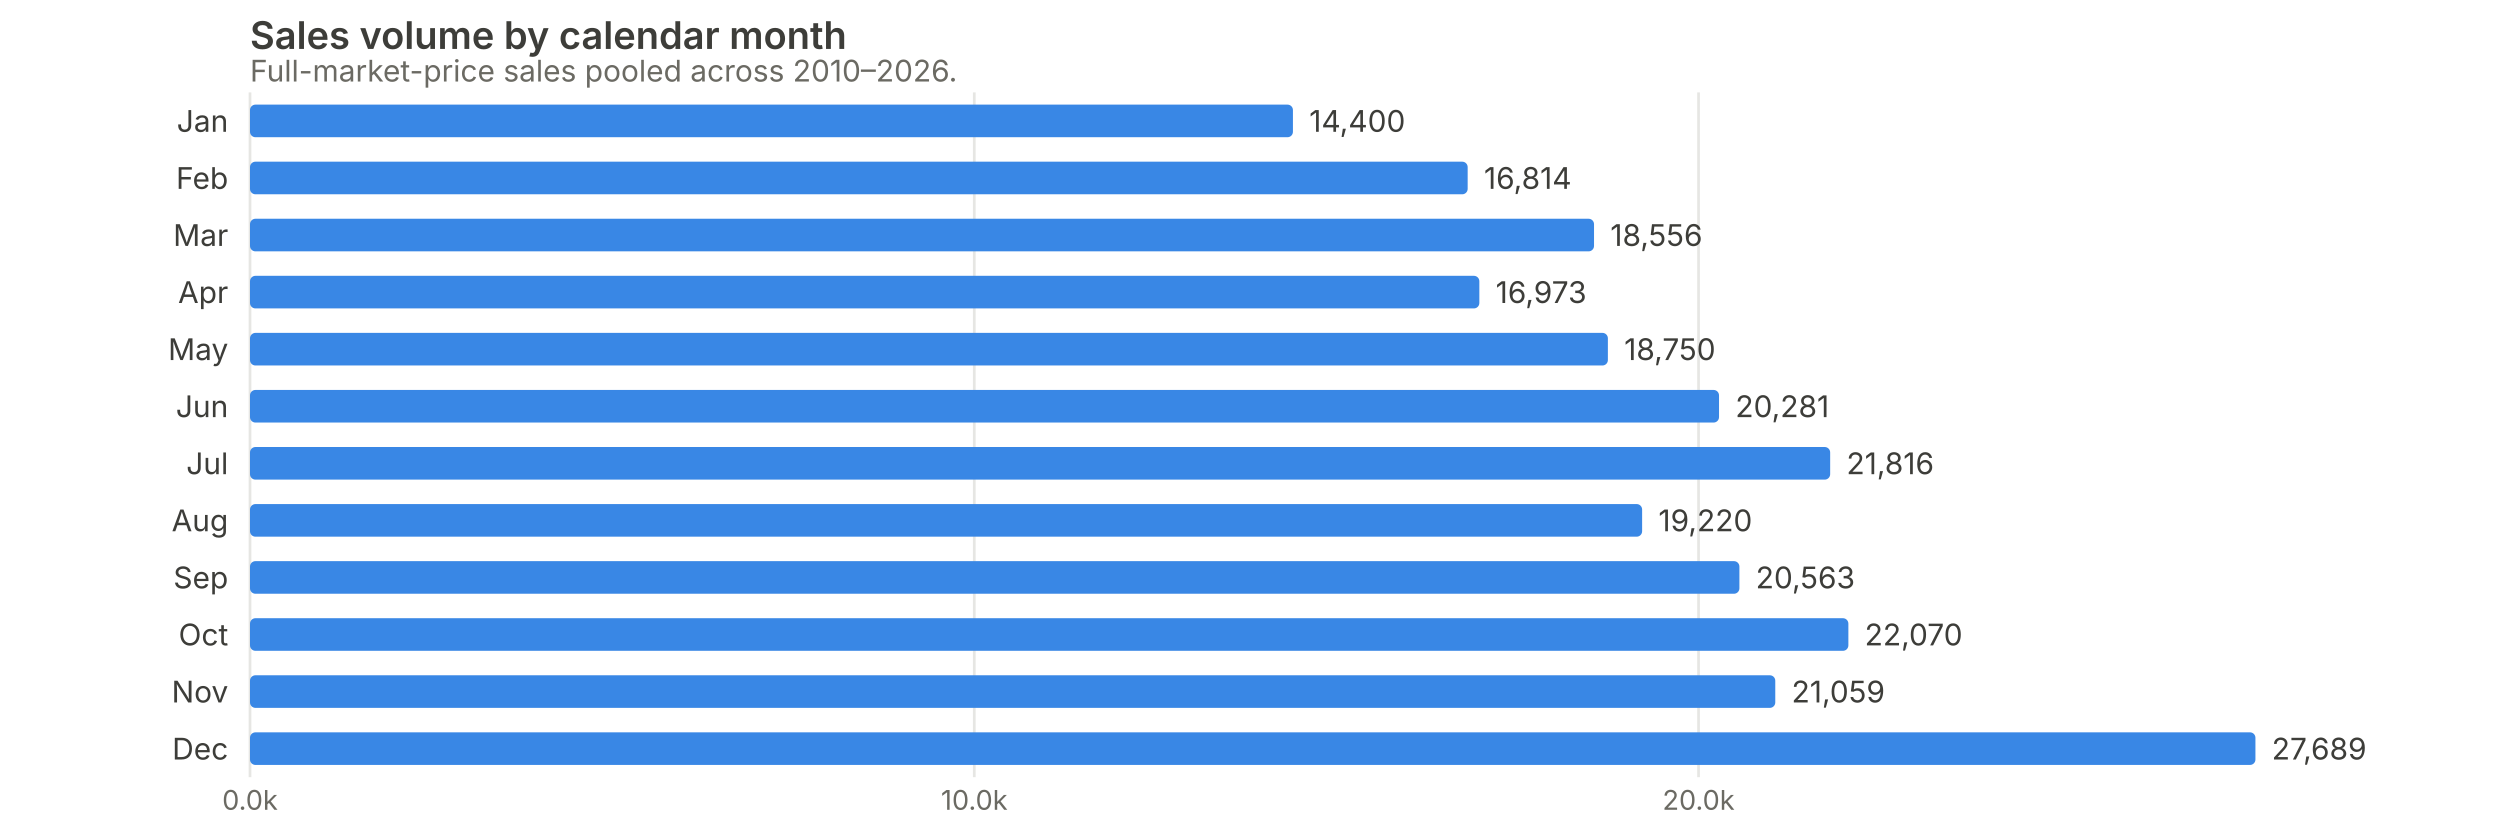
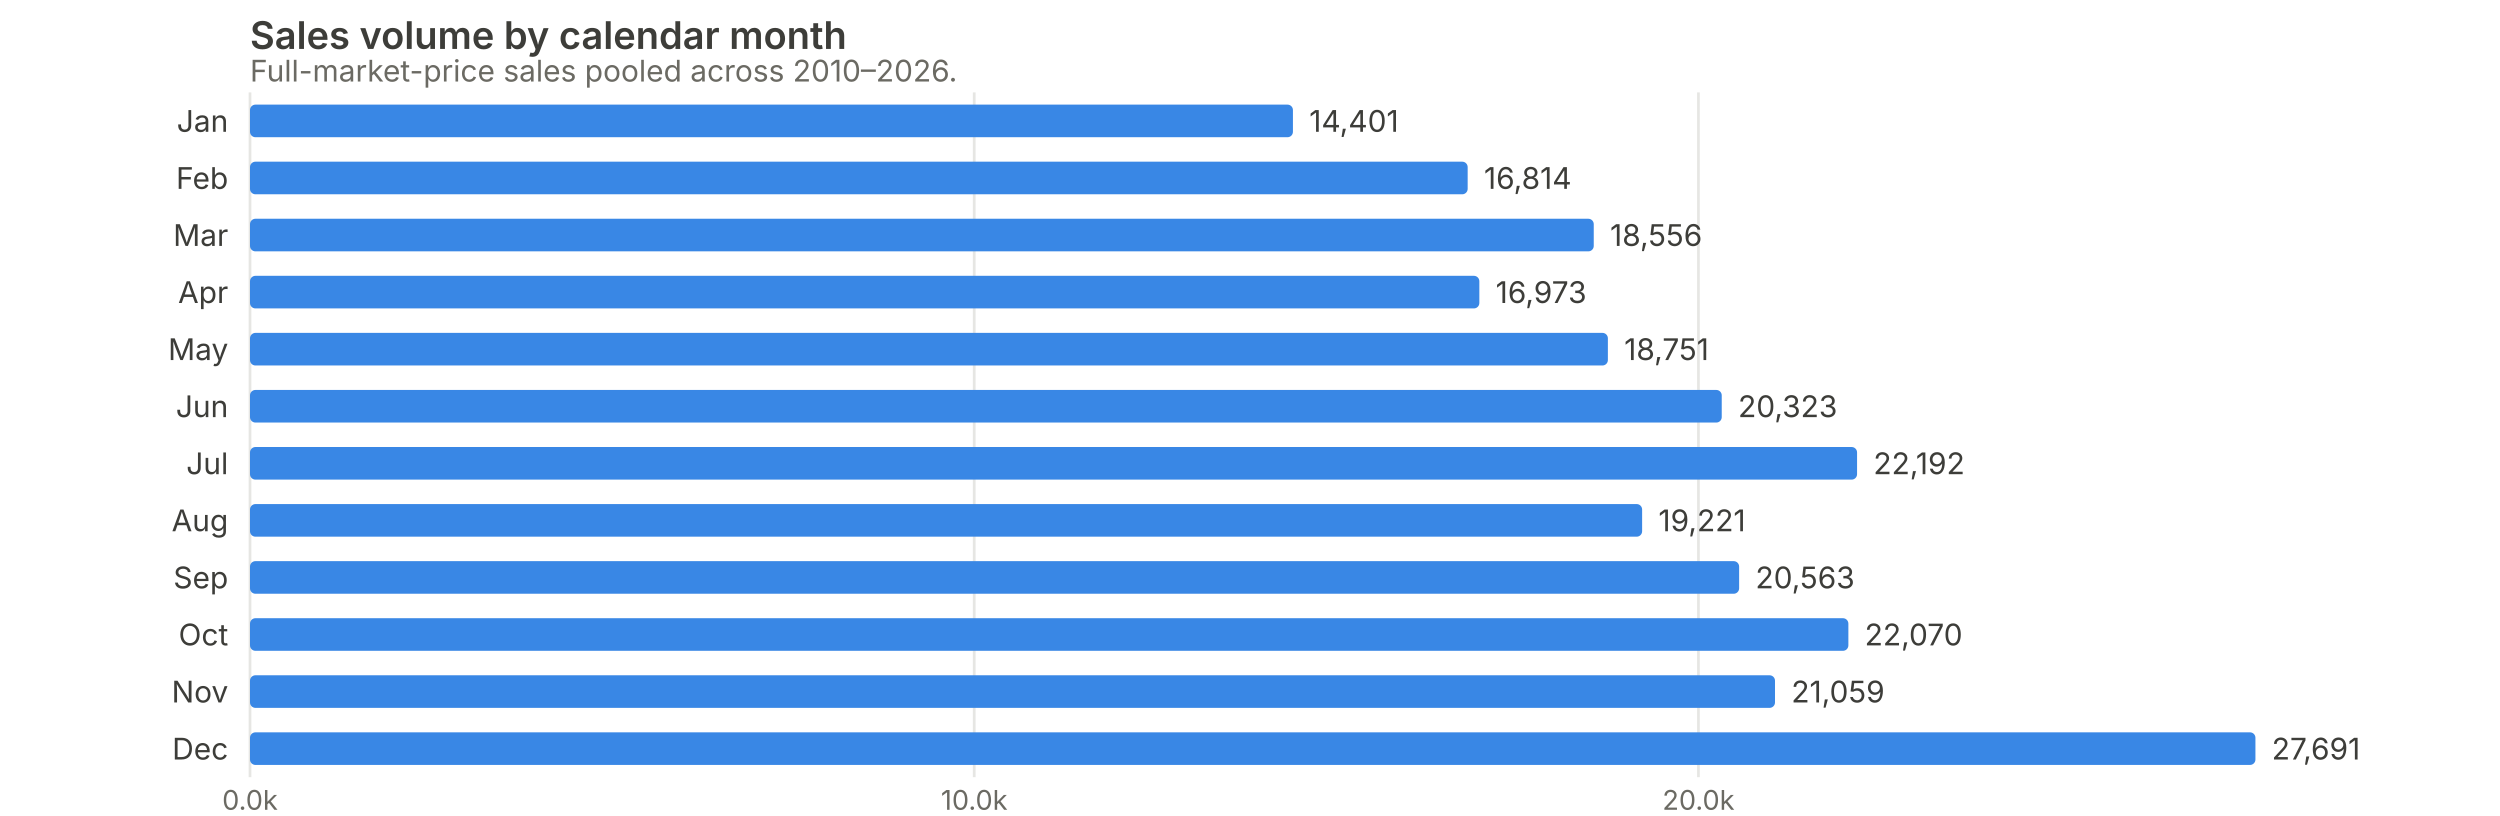
<svg xmlns="http://www.w3.org/2000/svg" width="920" height="300" font-family="system-ui, -apple-system, 'Segoe UI', sans-serif">
  <text x="92" y="18" font-size="14" font-weight="600" fill="#3d3d39">Sales volume by calendar month</text>
  <text x="92" y="30" font-size="11" fill="#6b6a63">Full-market-price sales pooled across 2010–2026.</text>
  <line x1="92" y1="34" x2="92" y2="286" stroke="#e6e6e3" />
  <text x="92" y="298" text-anchor="middle" fill="#6b6a63" font-size="10">0.0k</text>
-   <line x1="358.532" y1="34" x2="358.532" y2="286" stroke="#e6e6e3" />
-   <text x="358.532" y="298" text-anchor="middle" fill="#6b6a63" font-size="10">10.0k</text>
-   <line x1="625.064" y1="34" x2="625.064" y2="286" stroke="#e6e6e3" />
-   <text x="625.064" y="298" text-anchor="middle" fill="#6b6a63" font-size="10">20.0k</text>
+   <line x1="358.513" y1="34" x2="358.513" y2="286" stroke="#e6e6e3" />
+   <text x="358.513" y="298" text-anchor="middle" fill="#6b6a63" font-size="10">10.0k</text>
+   <line x1="625.025" y1="34" x2="625.025" y2="286" stroke="#e6e6e3" />
+   <text x="625.025" y="298" text-anchor="middle" fill="#6b6a63" font-size="10">20.0k</text>
  <text x="84" y="48.5" text-anchor="end" fill="#3d3d39" font-size="11">Jan</text>
  <rect x="92.0" y="38.5" width="383.8" height="12" rx="2" fill="#3987e5" />
-   <text x="481.8" y="48.5" fill="#3d3d39" font-size="11">14,400</text>
+   <text x="481.8" y="48.5" fill="#3d3d39" font-size="11">14,401</text>
  <text x="84" y="69.5" text-anchor="end" fill="#3d3d39" font-size="11">Feb</text>
  <rect x="92.0" y="59.5" width="448.1" height="12" rx="2" fill="#3987e5" />
  <text x="546.1" y="69.5" fill="#3d3d39" font-size="11">16,814</text>
  <text x="84" y="90.5" text-anchor="end" fill="#3d3d39" font-size="11">Mar</text>
-   <rect x="92.0" y="80.5" width="494.6" height="12" rx="2" fill="#3987e5" />
-   <text x="592.6" y="90.5" fill="#3d3d39" font-size="11">18,556</text>
+   <rect x="92.0" y="80.5" width="494.5" height="12" rx="2" fill="#3987e5" />
+   <text x="592.5" y="90.5" fill="#3d3d39" font-size="11">18,556</text>
  <text x="84" y="111.5" text-anchor="end" fill="#3d3d39" font-size="11">Apr</text>
  <rect x="92.0" y="101.5" width="452.4" height="12" rx="2" fill="#3987e5" />
  <text x="550.4" y="111.5" fill="#3d3d39" font-size="11">16,973</text>
  <text x="84" y="132.5" text-anchor="end" fill="#3d3d39" font-size="11">May</text>
  <rect x="92.0" y="122.5" width="499.7" height="12" rx="2" fill="#3987e5" />
-   <text x="597.7" y="132.5" fill="#3d3d39" font-size="11">18,750</text>
+   <text x="597.7" y="132.5" fill="#3d3d39" font-size="11">18,751</text>
  <text x="84" y="153.5" text-anchor="end" fill="#3d3d39" font-size="11">Jun</text>
-   <rect x="92.0" y="143.5" width="540.6" height="12" rx="2" fill="#3987e5" />
-   <text x="638.6" y="153.5" fill="#3d3d39" font-size="11">20,281</text>
+   <rect x="92.0" y="143.5" width="541.6" height="12" rx="2" fill="#3987e5" />
+   <text x="639.6" y="153.5" fill="#3d3d39" font-size="11">20,323</text>
  <text x="84" y="174.5" text-anchor="end" fill="#3d3d39" font-size="11">Jul</text>
-   <rect x="92.0" y="164.5" width="581.5" height="12" rx="2" fill="#3987e5" />
-   <text x="679.5" y="174.5" fill="#3d3d39" font-size="11">21,816</text>
+   <rect x="92.0" y="164.5" width="591.4" height="12" rx="2" fill="#3987e5" />
+   <text x="689.4" y="174.5" fill="#3d3d39" font-size="11">22,192</text>
  <text x="84" y="195.5" text-anchor="end" fill="#3d3d39" font-size="11">Aug</text>
  <rect x="92.0" y="185.5" width="512.3" height="12" rx="2" fill="#3987e5" />
-   <text x="610.3" y="195.5" fill="#3d3d39" font-size="11">19,220</text>
+   <text x="610.3" y="195.5" fill="#3d3d39" font-size="11">19,221</text>
  <text x="84" y="216.5" text-anchor="end" fill="#3d3d39" font-size="11">Sep</text>
-   <rect x="92.0" y="206.5" width="548.1" height="12" rx="2" fill="#3987e5" />
-   <text x="646.1" y="216.5" fill="#3d3d39" font-size="11">20,563</text>
+   <rect x="92.0" y="206.5" width="548.0" height="12" rx="2" fill="#3987e5" />
+   <text x="646.0" y="216.5" fill="#3d3d39" font-size="11">20,563</text>
  <text x="84" y="237.5" text-anchor="end" fill="#3d3d39" font-size="11">Oct</text>
  <rect x="92.0" y="227.5" width="588.2" height="12" rx="2" fill="#3987e5" />
  <text x="686.2" y="237.5" fill="#3d3d39" font-size="11">22,070</text>
  <text x="84" y="258.5" text-anchor="end" fill="#3d3d39" font-size="11">Nov</text>
-   <rect x="92.0" y="248.5" width="561.3" height="12" rx="2" fill="#3987e5" />
-   <text x="659.3" y="258.5" fill="#3d3d39" font-size="11">21,059</text>
+   <rect x="92.0" y="248.5" width="561.2" height="12" rx="2" fill="#3987e5" />
+   <text x="659.2" y="258.5" fill="#3d3d39" font-size="11">21,059</text>
  <text x="84" y="279.5" text-anchor="end" fill="#3d3d39" font-size="11">Dec</text>
  <rect x="92.0" y="269.5" width="738.0" height="12" rx="2" fill="#3987e5" />
-   <text x="836.0" y="279.5" fill="#3d3d39" font-size="11">27,689</text>
+   <text x="836.0" y="279.5" fill="#3d3d39" font-size="11">27,691</text>
</svg>
